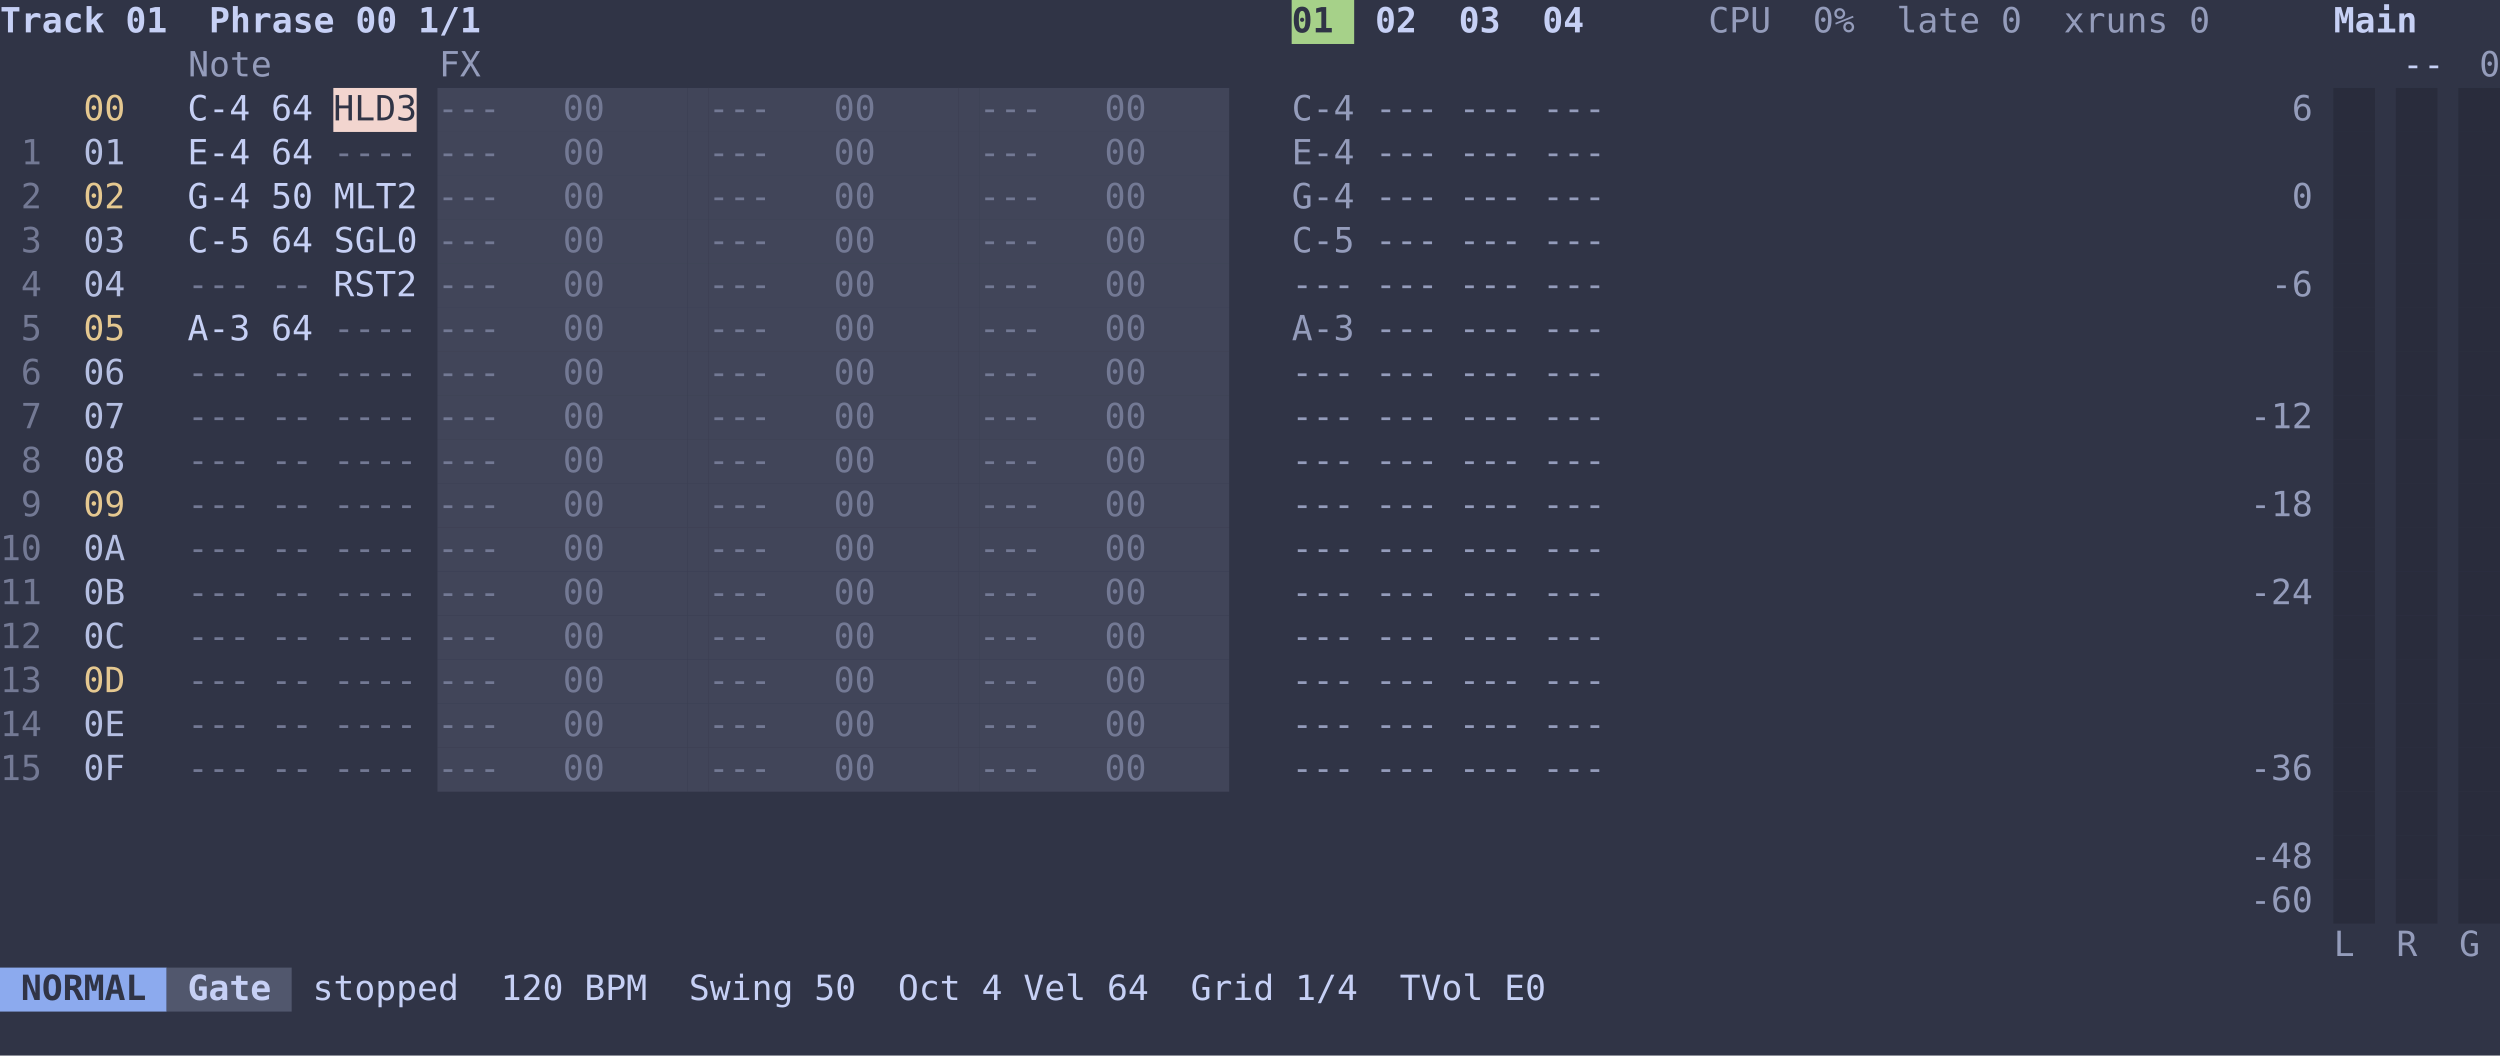
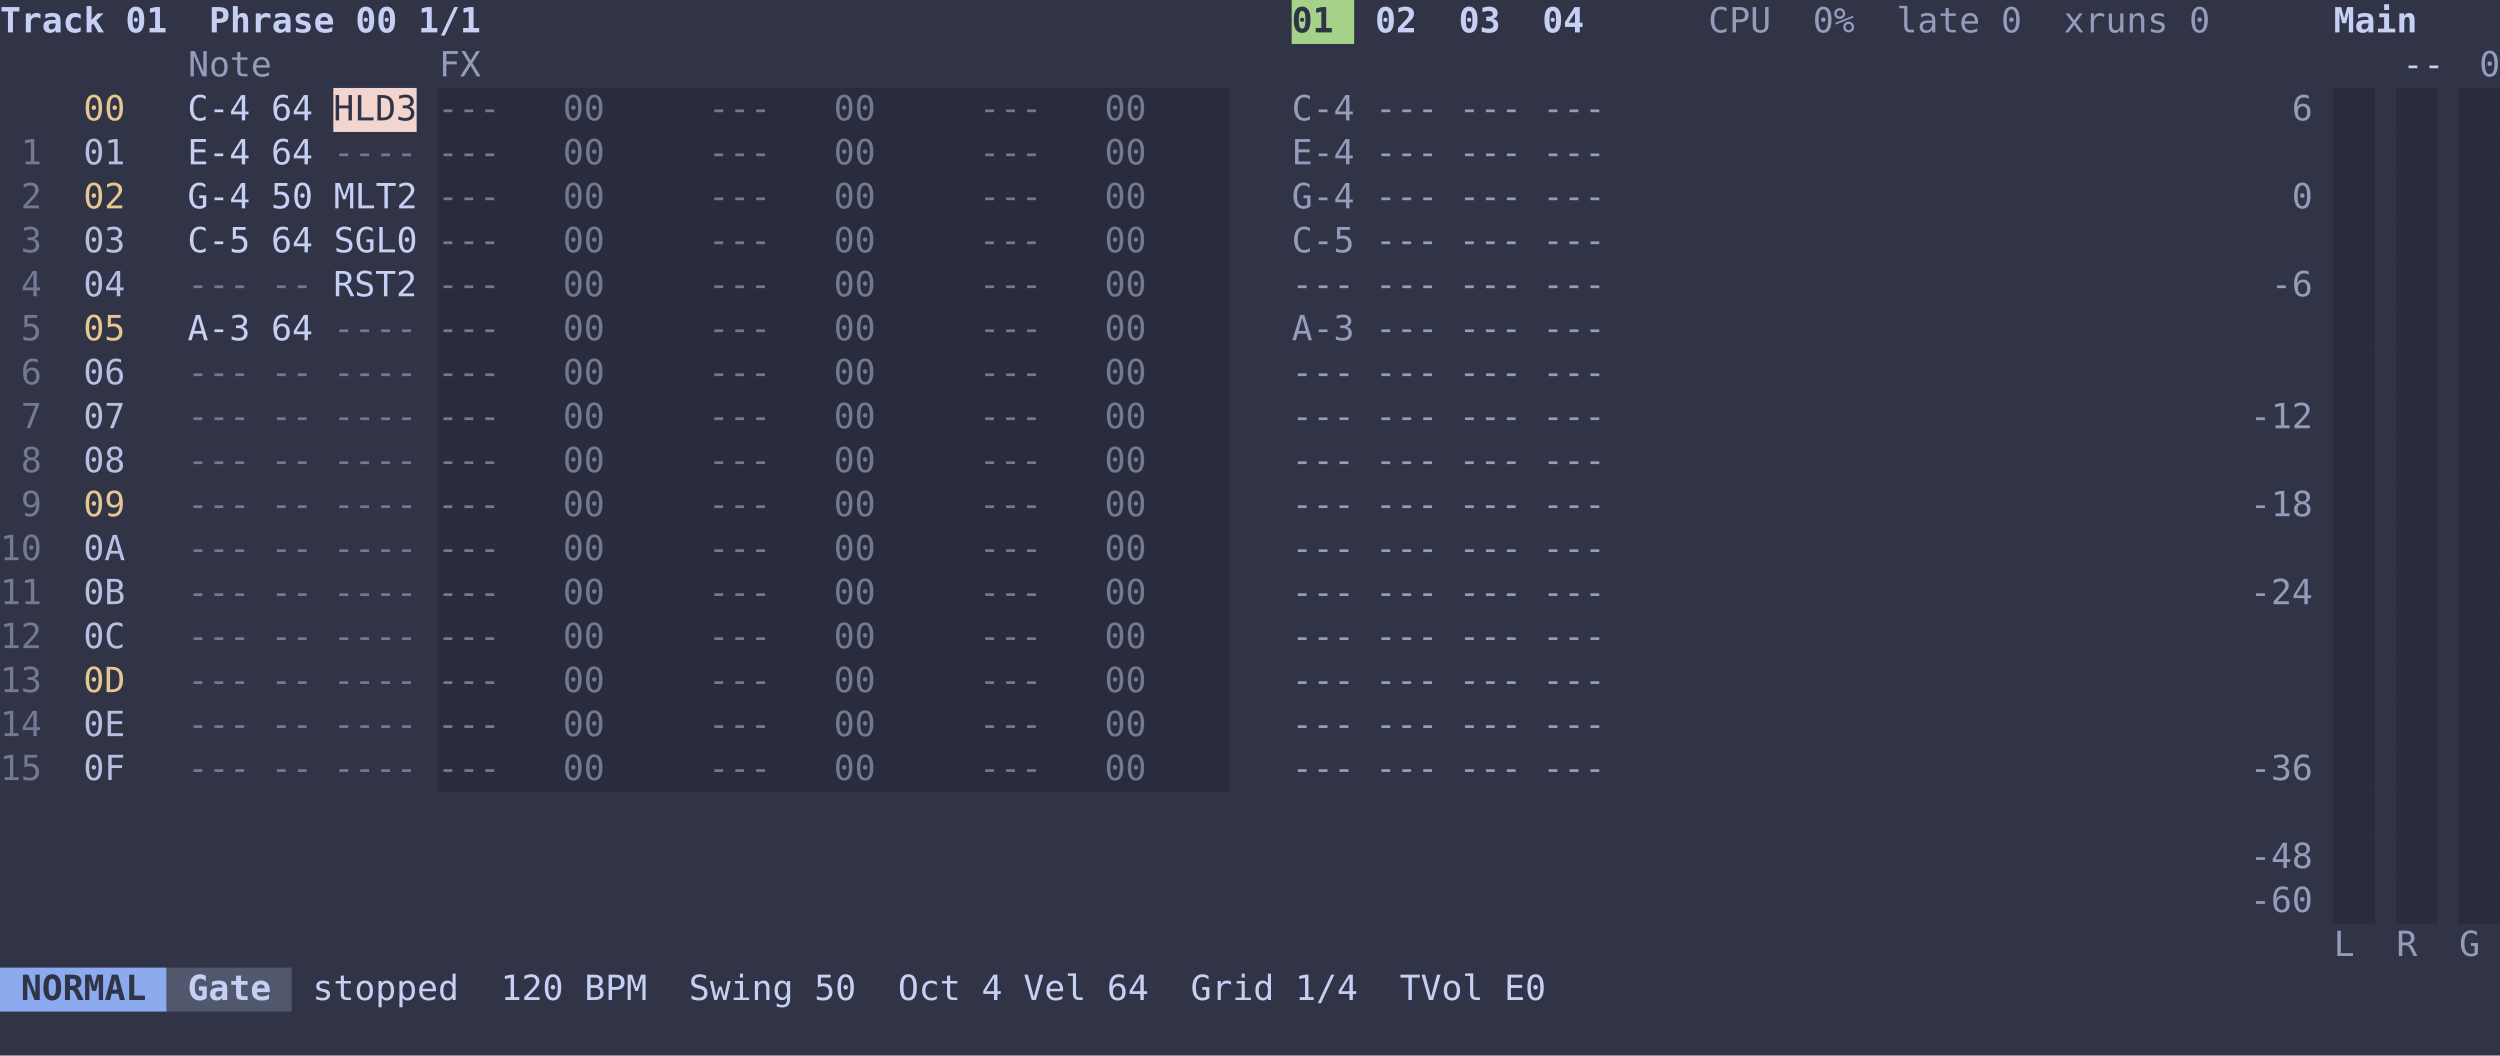
<svg xmlns="http://www.w3.org/2000/svg" viewBox="0 0 1080 456" width="1080" height="456" font-family="'JetBrains Mono', 'SF Mono', Menlo, Consolas, monospace" font-size="15">
  <rect width="100%" height="100%" fill="#303446" />
  <text x="0" y="14" fill="#c6d0f5" font-weight="bold" textLength="549" lengthAdjust="spacingAndGlyphs" xml:space="preserve">Track 01  Phrase 00 1/1                                      </text>
  <rect x="558" y="0" width="27" height="19" fill="#a6d189" />
  <text x="558" y="14" fill="#303446" font-weight="bold" textLength="27" lengthAdjust="spacingAndGlyphs" xml:space="preserve">01 </text>
  <text x="585" y="14" fill="#c6d0f5" font-weight="bold" textLength="108" lengthAdjust="spacingAndGlyphs" xml:space="preserve"> 02  03  04 </text>
  <text x="738" y="14" fill="#949cbb" textLength="225" lengthAdjust="spacingAndGlyphs" xml:space="preserve">CPU  0%  late 0  xruns 0 </text>
  <text x="963" y="14" fill="#c6d0f5" font-weight="bold" textLength="81" lengthAdjust="spacingAndGlyphs" xml:space="preserve">     Main</text>
  <text x="0" y="33" fill="#949cbb" textLength="207" lengthAdjust="spacingAndGlyphs" xml:space="preserve">         Note        FX</text>
  <text x="207" y="33" fill="#c6d0f5" textLength="855" lengthAdjust="spacingAndGlyphs" xml:space="preserve">                                                                                            -- </text>
  <text x="1062" y="33" fill="#949cbb" textLength="18" lengthAdjust="spacingAndGlyphs" xml:space="preserve"> 0</text>
  <text x="27" y="52" fill="#e5c890" textLength="27" lengthAdjust="spacingAndGlyphs" xml:space="preserve"> 00</text>
  <text x="81" y="52" fill="#c6d0f5" textLength="63" lengthAdjust="spacingAndGlyphs" xml:space="preserve">C-4 64 </text>
  <rect x="144" y="38" width="36" height="19" fill="#f2d5cf" />
  <text x="144" y="52" fill="#303446" textLength="36" lengthAdjust="spacingAndGlyphs" xml:space="preserve">HLD3</text>
-   <rect x="189" y="38" width="108" height="19" fill="#414559" />
+   <rect x="189" y="38" width="108" height="19" fill="#292c3c" />
  <text x="189" y="52" fill="#737994" textLength="108" lengthAdjust="spacingAndGlyphs" xml:space="preserve">---   00    </text>
-   <rect x="297" y="38" width="9" height="19" fill="#414559" />
-   <rect x="306" y="38" width="108" height="19" fill="#414559" />
+   <rect x="297" y="38" width="9" height="19" fill="#292c3c" />
+   <rect x="306" y="38" width="108" height="19" fill="#292c3c" />
  <text x="306" y="52" fill="#737994" textLength="108" lengthAdjust="spacingAndGlyphs" xml:space="preserve">---   00    </text>
-   <rect x="414" y="38" width="9" height="19" fill="#414559" />
-   <rect x="423" y="38" width="108" height="19" fill="#414559" />
+   <rect x="414" y="38" width="9" height="19" fill="#292c3c" />
+   <rect x="423" y="38" width="108" height="19" fill="#292c3c" />
  <text x="423" y="52" fill="#737994" textLength="108" lengthAdjust="spacingAndGlyphs" xml:space="preserve">---   00    </text>
  <text x="549" y="52" fill="#949cbb" textLength="144" lengthAdjust="spacingAndGlyphs" xml:space="preserve"> C-4 --- --- ---</text>
  <text x="963" y="52" fill="#949cbb" textLength="45" lengthAdjust="spacingAndGlyphs" xml:space="preserve">   6 </text>
  <rect x="1008" y="38" width="18" height="19" fill="#292c3c" />
  <rect x="1035" y="38" width="18" height="19" fill="#292c3c" />
  <rect x="1062" y="38" width="18" height="19" fill="#292c3c" />
  <text x="0" y="71" fill="#737994" textLength="27" lengthAdjust="spacingAndGlyphs" xml:space="preserve"> 1 </text>
  <text x="27" y="71" fill="#b5bfe2" textLength="27" lengthAdjust="spacingAndGlyphs" xml:space="preserve"> 01</text>
  <text x="81" y="71" fill="#c6d0f5" textLength="63" lengthAdjust="spacingAndGlyphs" xml:space="preserve">E-4 64 </text>
  <text x="144" y="71" fill="#737994" textLength="36" lengthAdjust="spacingAndGlyphs" xml:space="preserve">----</text>
-   <rect x="189" y="57" width="108" height="19" fill="#414559" />
+   <rect x="189" y="57" width="108" height="19" fill="#292c3c" />
  <text x="189" y="71" fill="#737994" textLength="108" lengthAdjust="spacingAndGlyphs" xml:space="preserve">---   00    </text>
-   <rect x="297" y="57" width="9" height="19" fill="#414559" />
-   <rect x="306" y="57" width="108" height="19" fill="#414559" />
+   <rect x="297" y="57" width="9" height="19" fill="#292c3c" />
+   <rect x="306" y="57" width="108" height="19" fill="#292c3c" />
  <text x="306" y="71" fill="#737994" textLength="108" lengthAdjust="spacingAndGlyphs" xml:space="preserve">---   00    </text>
-   <rect x="414" y="57" width="9" height="19" fill="#414559" />
-   <rect x="423" y="57" width="108" height="19" fill="#414559" />
+   <rect x="414" y="57" width="9" height="19" fill="#292c3c" />
+   <rect x="423" y="57" width="108" height="19" fill="#292c3c" />
  <text x="423" y="71" fill="#737994" textLength="108" lengthAdjust="spacingAndGlyphs" xml:space="preserve">---   00    </text>
  <text x="549" y="71" fill="#949cbb" textLength="144" lengthAdjust="spacingAndGlyphs" xml:space="preserve"> E-4 --- --- ---</text>
  <rect x="1008" y="57" width="18" height="19" fill="#292c3c" />
  <rect x="1035" y="57" width="18" height="19" fill="#292c3c" />
  <rect x="1062" y="57" width="18" height="19" fill="#292c3c" />
  <text x="0" y="90" fill="#737994" textLength="27" lengthAdjust="spacingAndGlyphs" xml:space="preserve"> 2 </text>
  <text x="27" y="90" fill="#e5c890" textLength="27" lengthAdjust="spacingAndGlyphs" xml:space="preserve"> 02</text>
  <text x="81" y="90" fill="#c6d0f5" textLength="108" lengthAdjust="spacingAndGlyphs" xml:space="preserve">G-4 50 MLT2 </text>
-   <rect x="189" y="76" width="108" height="19" fill="#414559" />
+   <rect x="189" y="76" width="108" height="19" fill="#292c3c" />
  <text x="189" y="90" fill="#737994" textLength="108" lengthAdjust="spacingAndGlyphs" xml:space="preserve">---   00    </text>
-   <rect x="297" y="76" width="9" height="19" fill="#414559" />
-   <rect x="306" y="76" width="108" height="19" fill="#414559" />
+   <rect x="297" y="76" width="9" height="19" fill="#292c3c" />
+   <rect x="306" y="76" width="108" height="19" fill="#292c3c" />
  <text x="306" y="90" fill="#737994" textLength="108" lengthAdjust="spacingAndGlyphs" xml:space="preserve">---   00    </text>
-   <rect x="414" y="76" width="9" height="19" fill="#414559" />
-   <rect x="423" y="76" width="108" height="19" fill="#414559" />
+   <rect x="414" y="76" width="9" height="19" fill="#292c3c" />
+   <rect x="423" y="76" width="108" height="19" fill="#292c3c" />
  <text x="423" y="90" fill="#737994" textLength="108" lengthAdjust="spacingAndGlyphs" xml:space="preserve">---   00    </text>
  <text x="549" y="90" fill="#949cbb" textLength="144" lengthAdjust="spacingAndGlyphs" xml:space="preserve"> G-4 --- --- ---</text>
  <text x="963" y="90" fill="#949cbb" textLength="45" lengthAdjust="spacingAndGlyphs" xml:space="preserve">   0 </text>
  <rect x="1008" y="76" width="18" height="19" fill="#292c3c" />
  <rect x="1035" y="76" width="18" height="19" fill="#292c3c" />
  <rect x="1062" y="76" width="18" height="19" fill="#292c3c" />
  <text x="0" y="109" fill="#737994" textLength="27" lengthAdjust="spacingAndGlyphs" xml:space="preserve"> 3 </text>
  <text x="27" y="109" fill="#b5bfe2" textLength="27" lengthAdjust="spacingAndGlyphs" xml:space="preserve"> 03</text>
  <text x="81" y="109" fill="#c6d0f5" textLength="108" lengthAdjust="spacingAndGlyphs" xml:space="preserve">C-5 64 SGL0 </text>
-   <rect x="189" y="95" width="108" height="19" fill="#414559" />
+   <rect x="189" y="95" width="108" height="19" fill="#292c3c" />
  <text x="189" y="109" fill="#737994" textLength="108" lengthAdjust="spacingAndGlyphs" xml:space="preserve">---   00    </text>
-   <rect x="297" y="95" width="9" height="19" fill="#414559" />
-   <rect x="306" y="95" width="108" height="19" fill="#414559" />
+   <rect x="297" y="95" width="9" height="19" fill="#292c3c" />
+   <rect x="306" y="95" width="108" height="19" fill="#292c3c" />
  <text x="306" y="109" fill="#737994" textLength="108" lengthAdjust="spacingAndGlyphs" xml:space="preserve">---   00    </text>
-   <rect x="414" y="95" width="9" height="19" fill="#414559" />
-   <rect x="423" y="95" width="108" height="19" fill="#414559" />
+   <rect x="414" y="95" width="9" height="19" fill="#292c3c" />
+   <rect x="423" y="95" width="108" height="19" fill="#292c3c" />
  <text x="423" y="109" fill="#737994" textLength="108" lengthAdjust="spacingAndGlyphs" xml:space="preserve">---   00    </text>
  <text x="549" y="109" fill="#949cbb" textLength="144" lengthAdjust="spacingAndGlyphs" xml:space="preserve"> C-5 --- --- ---</text>
  <rect x="1008" y="95" width="18" height="19" fill="#292c3c" />
  <rect x="1035" y="95" width="18" height="19" fill="#292c3c" />
  <rect x="1062" y="95" width="18" height="19" fill="#292c3c" />
  <text x="0" y="128" fill="#737994" textLength="27" lengthAdjust="spacingAndGlyphs" xml:space="preserve"> 4 </text>
  <text x="27" y="128" fill="#b5bfe2" textLength="27" lengthAdjust="spacingAndGlyphs" xml:space="preserve"> 04</text>
  <text x="81" y="128" fill="#737994" textLength="27" lengthAdjust="spacingAndGlyphs" xml:space="preserve">---</text>
  <text x="117" y="128" fill="#737994" textLength="18" lengthAdjust="spacingAndGlyphs" xml:space="preserve">--</text>
  <text x="135" y="128" fill="#c6d0f5" textLength="54" lengthAdjust="spacingAndGlyphs" xml:space="preserve"> RST2 </text>
-   <rect x="189" y="114" width="108" height="19" fill="#414559" />
+   <rect x="189" y="114" width="108" height="19" fill="#292c3c" />
  <text x="189" y="128" fill="#737994" textLength="108" lengthAdjust="spacingAndGlyphs" xml:space="preserve">---   00    </text>
-   <rect x="297" y="114" width="9" height="19" fill="#414559" />
-   <rect x="306" y="114" width="108" height="19" fill="#414559" />
+   <rect x="297" y="114" width="9" height="19" fill="#292c3c" />
+   <rect x="306" y="114" width="108" height="19" fill="#292c3c" />
  <text x="306" y="128" fill="#737994" textLength="108" lengthAdjust="spacingAndGlyphs" xml:space="preserve">---   00    </text>
-   <rect x="414" y="114" width="9" height="19" fill="#414559" />
-   <rect x="423" y="114" width="108" height="19" fill="#414559" />
+   <rect x="414" y="114" width="9" height="19" fill="#292c3c" />
+   <rect x="423" y="114" width="108" height="19" fill="#292c3c" />
  <text x="423" y="128" fill="#737994" textLength="108" lengthAdjust="spacingAndGlyphs" xml:space="preserve">---   00    </text>
  <text x="549" y="128" fill="#949cbb" textLength="144" lengthAdjust="spacingAndGlyphs" xml:space="preserve"> --- --- --- ---</text>
  <text x="963" y="128" fill="#949cbb" textLength="45" lengthAdjust="spacingAndGlyphs" xml:space="preserve">  -6 </text>
  <rect x="1008" y="114" width="18" height="19" fill="#292c3c" />
  <rect x="1035" y="114" width="18" height="19" fill="#292c3c" />
  <rect x="1062" y="114" width="18" height="19" fill="#292c3c" />
  <text x="0" y="147" fill="#737994" textLength="27" lengthAdjust="spacingAndGlyphs" xml:space="preserve"> 5 </text>
  <text x="27" y="147" fill="#e5c890" textLength="27" lengthAdjust="spacingAndGlyphs" xml:space="preserve"> 05</text>
  <text x="81" y="147" fill="#c6d0f5" textLength="63" lengthAdjust="spacingAndGlyphs" xml:space="preserve">A-3 64 </text>
  <text x="144" y="147" fill="#737994" textLength="36" lengthAdjust="spacingAndGlyphs" xml:space="preserve">----</text>
-   <rect x="189" y="133" width="108" height="19" fill="#414559" />
+   <rect x="189" y="133" width="108" height="19" fill="#292c3c" />
  <text x="189" y="147" fill="#737994" textLength="108" lengthAdjust="spacingAndGlyphs" xml:space="preserve">---   00    </text>
-   <rect x="297" y="133" width="9" height="19" fill="#414559" />
-   <rect x="306" y="133" width="108" height="19" fill="#414559" />
+   <rect x="297" y="133" width="9" height="19" fill="#292c3c" />
+   <rect x="306" y="133" width="108" height="19" fill="#292c3c" />
  <text x="306" y="147" fill="#737994" textLength="108" lengthAdjust="spacingAndGlyphs" xml:space="preserve">---   00    </text>
-   <rect x="414" y="133" width="9" height="19" fill="#414559" />
-   <rect x="423" y="133" width="108" height="19" fill="#414559" />
+   <rect x="414" y="133" width="9" height="19" fill="#292c3c" />
+   <rect x="423" y="133" width="108" height="19" fill="#292c3c" />
  <text x="423" y="147" fill="#737994" textLength="108" lengthAdjust="spacingAndGlyphs" xml:space="preserve">---   00    </text>
  <text x="549" y="147" fill="#949cbb" textLength="144" lengthAdjust="spacingAndGlyphs" xml:space="preserve"> A-3 --- --- ---</text>
  <rect x="1008" y="133" width="18" height="19" fill="#292c3c" />
  <rect x="1035" y="133" width="18" height="19" fill="#292c3c" />
  <rect x="1062" y="133" width="18" height="19" fill="#292c3c" />
  <text x="0" y="166" fill="#737994" textLength="27" lengthAdjust="spacingAndGlyphs" xml:space="preserve"> 6 </text>
  <text x="27" y="166" fill="#b5bfe2" textLength="27" lengthAdjust="spacingAndGlyphs" xml:space="preserve"> 06</text>
  <text x="81" y="166" fill="#737994" textLength="27" lengthAdjust="spacingAndGlyphs" xml:space="preserve">---</text>
  <text x="117" y="166" fill="#737994" textLength="18" lengthAdjust="spacingAndGlyphs" xml:space="preserve">--</text>
  <text x="144" y="166" fill="#737994" textLength="36" lengthAdjust="spacingAndGlyphs" xml:space="preserve">----</text>
-   <rect x="189" y="152" width="108" height="19" fill="#414559" />
+   <rect x="189" y="152" width="108" height="19" fill="#292c3c" />
  <text x="189" y="166" fill="#737994" textLength="108" lengthAdjust="spacingAndGlyphs" xml:space="preserve">---   00    </text>
-   <rect x="297" y="152" width="9" height="19" fill="#414559" />
-   <rect x="306" y="152" width="108" height="19" fill="#414559" />
+   <rect x="297" y="152" width="9" height="19" fill="#292c3c" />
+   <rect x="306" y="152" width="108" height="19" fill="#292c3c" />
  <text x="306" y="166" fill="#737994" textLength="108" lengthAdjust="spacingAndGlyphs" xml:space="preserve">---   00    </text>
-   <rect x="414" y="152" width="9" height="19" fill="#414559" />
-   <rect x="423" y="152" width="108" height="19" fill="#414559" />
+   <rect x="414" y="152" width="9" height="19" fill="#292c3c" />
+   <rect x="423" y="152" width="108" height="19" fill="#292c3c" />
  <text x="423" y="166" fill="#737994" textLength="108" lengthAdjust="spacingAndGlyphs" xml:space="preserve">---   00    </text>
  <text x="549" y="166" fill="#949cbb" textLength="144" lengthAdjust="spacingAndGlyphs" xml:space="preserve"> --- --- --- ---</text>
  <rect x="1008" y="152" width="18" height="19" fill="#292c3c" />
  <rect x="1035" y="152" width="18" height="19" fill="#292c3c" />
  <rect x="1062" y="152" width="18" height="19" fill="#292c3c" />
  <text x="0" y="185" fill="#737994" textLength="27" lengthAdjust="spacingAndGlyphs" xml:space="preserve"> 7 </text>
  <text x="27" y="185" fill="#b5bfe2" textLength="27" lengthAdjust="spacingAndGlyphs" xml:space="preserve"> 07</text>
  <text x="81" y="185" fill="#737994" textLength="27" lengthAdjust="spacingAndGlyphs" xml:space="preserve">---</text>
  <text x="117" y="185" fill="#737994" textLength="18" lengthAdjust="spacingAndGlyphs" xml:space="preserve">--</text>
  <text x="144" y="185" fill="#737994" textLength="36" lengthAdjust="spacingAndGlyphs" xml:space="preserve">----</text>
-   <rect x="189" y="171" width="108" height="19" fill="#414559" />
+   <rect x="189" y="171" width="108" height="19" fill="#292c3c" />
  <text x="189" y="185" fill="#737994" textLength="108" lengthAdjust="spacingAndGlyphs" xml:space="preserve">---   00    </text>
-   <rect x="297" y="171" width="9" height="19" fill="#414559" />
-   <rect x="306" y="171" width="108" height="19" fill="#414559" />
+   <rect x="297" y="171" width="9" height="19" fill="#292c3c" />
+   <rect x="306" y="171" width="108" height="19" fill="#292c3c" />
  <text x="306" y="185" fill="#737994" textLength="108" lengthAdjust="spacingAndGlyphs" xml:space="preserve">---   00    </text>
-   <rect x="414" y="171" width="9" height="19" fill="#414559" />
-   <rect x="423" y="171" width="108" height="19" fill="#414559" />
+   <rect x="414" y="171" width="9" height="19" fill="#292c3c" />
+   <rect x="423" y="171" width="108" height="19" fill="#292c3c" />
  <text x="423" y="185" fill="#737994" textLength="108" lengthAdjust="spacingAndGlyphs" xml:space="preserve">---   00    </text>
  <text x="549" y="185" fill="#949cbb" textLength="144" lengthAdjust="spacingAndGlyphs" xml:space="preserve"> --- --- --- ---</text>
  <text x="963" y="185" fill="#949cbb" textLength="45" lengthAdjust="spacingAndGlyphs" xml:space="preserve"> -12 </text>
  <rect x="1008" y="171" width="18" height="19" fill="#292c3c" />
  <rect x="1035" y="171" width="18" height="19" fill="#292c3c" />
  <rect x="1062" y="171" width="18" height="19" fill="#292c3c" />
  <text x="0" y="204" fill="#737994" textLength="27" lengthAdjust="spacingAndGlyphs" xml:space="preserve"> 8 </text>
  <text x="27" y="204" fill="#b5bfe2" textLength="27" lengthAdjust="spacingAndGlyphs" xml:space="preserve"> 08</text>
  <text x="81" y="204" fill="#737994" textLength="27" lengthAdjust="spacingAndGlyphs" xml:space="preserve">---</text>
  <text x="117" y="204" fill="#737994" textLength="18" lengthAdjust="spacingAndGlyphs" xml:space="preserve">--</text>
  <text x="144" y="204" fill="#737994" textLength="36" lengthAdjust="spacingAndGlyphs" xml:space="preserve">----</text>
-   <rect x="189" y="190" width="108" height="19" fill="#414559" />
+   <rect x="189" y="190" width="108" height="19" fill="#292c3c" />
  <text x="189" y="204" fill="#737994" textLength="108" lengthAdjust="spacingAndGlyphs" xml:space="preserve">---   00    </text>
-   <rect x="297" y="190" width="9" height="19" fill="#414559" />
-   <rect x="306" y="190" width="108" height="19" fill="#414559" />
+   <rect x="297" y="190" width="9" height="19" fill="#292c3c" />
+   <rect x="306" y="190" width="108" height="19" fill="#292c3c" />
  <text x="306" y="204" fill="#737994" textLength="108" lengthAdjust="spacingAndGlyphs" xml:space="preserve">---   00    </text>
-   <rect x="414" y="190" width="9" height="19" fill="#414559" />
-   <rect x="423" y="190" width="108" height="19" fill="#414559" />
+   <rect x="414" y="190" width="9" height="19" fill="#292c3c" />
+   <rect x="423" y="190" width="108" height="19" fill="#292c3c" />
  <text x="423" y="204" fill="#737994" textLength="108" lengthAdjust="spacingAndGlyphs" xml:space="preserve">---   00    </text>
  <text x="549" y="204" fill="#949cbb" textLength="144" lengthAdjust="spacingAndGlyphs" xml:space="preserve"> --- --- --- ---</text>
  <rect x="1008" y="190" width="18" height="19" fill="#292c3c" />
  <rect x="1035" y="190" width="18" height="19" fill="#292c3c" />
  <rect x="1062" y="190" width="18" height="19" fill="#292c3c" />
  <text x="0" y="223" fill="#737994" textLength="27" lengthAdjust="spacingAndGlyphs" xml:space="preserve"> 9 </text>
  <text x="27" y="223" fill="#e5c890" textLength="27" lengthAdjust="spacingAndGlyphs" xml:space="preserve"> 09</text>
  <text x="81" y="223" fill="#737994" textLength="27" lengthAdjust="spacingAndGlyphs" xml:space="preserve">---</text>
  <text x="117" y="223" fill="#737994" textLength="18" lengthAdjust="spacingAndGlyphs" xml:space="preserve">--</text>
  <text x="144" y="223" fill="#737994" textLength="36" lengthAdjust="spacingAndGlyphs" xml:space="preserve">----</text>
-   <rect x="189" y="209" width="108" height="19" fill="#414559" />
+   <rect x="189" y="209" width="108" height="19" fill="#292c3c" />
  <text x="189" y="223" fill="#737994" textLength="108" lengthAdjust="spacingAndGlyphs" xml:space="preserve">---   00    </text>
-   <rect x="297" y="209" width="9" height="19" fill="#414559" />
-   <rect x="306" y="209" width="108" height="19" fill="#414559" />
+   <rect x="297" y="209" width="9" height="19" fill="#292c3c" />
+   <rect x="306" y="209" width="108" height="19" fill="#292c3c" />
  <text x="306" y="223" fill="#737994" textLength="108" lengthAdjust="spacingAndGlyphs" xml:space="preserve">---   00    </text>
-   <rect x="414" y="209" width="9" height="19" fill="#414559" />
-   <rect x="423" y="209" width="108" height="19" fill="#414559" />
+   <rect x="414" y="209" width="9" height="19" fill="#292c3c" />
+   <rect x="423" y="209" width="108" height="19" fill="#292c3c" />
  <text x="423" y="223" fill="#737994" textLength="108" lengthAdjust="spacingAndGlyphs" xml:space="preserve">---   00    </text>
  <text x="549" y="223" fill="#949cbb" textLength="144" lengthAdjust="spacingAndGlyphs" xml:space="preserve"> --- --- --- ---</text>
  <text x="963" y="223" fill="#949cbb" textLength="45" lengthAdjust="spacingAndGlyphs" xml:space="preserve"> -18 </text>
  <rect x="1008" y="209" width="18" height="19" fill="#292c3c" />
  <rect x="1035" y="209" width="18" height="19" fill="#292c3c" />
  <rect x="1062" y="209" width="18" height="19" fill="#292c3c" />
  <text x="0" y="242" fill="#737994" textLength="27" lengthAdjust="spacingAndGlyphs" xml:space="preserve">10 </text>
  <text x="27" y="242" fill="#b5bfe2" textLength="27" lengthAdjust="spacingAndGlyphs" xml:space="preserve"> 0A</text>
  <text x="81" y="242" fill="#737994" textLength="27" lengthAdjust="spacingAndGlyphs" xml:space="preserve">---</text>
  <text x="117" y="242" fill="#737994" textLength="18" lengthAdjust="spacingAndGlyphs" xml:space="preserve">--</text>
  <text x="144" y="242" fill="#737994" textLength="36" lengthAdjust="spacingAndGlyphs" xml:space="preserve">----</text>
-   <rect x="189" y="228" width="108" height="19" fill="#414559" />
+   <rect x="189" y="228" width="108" height="19" fill="#292c3c" />
  <text x="189" y="242" fill="#737994" textLength="108" lengthAdjust="spacingAndGlyphs" xml:space="preserve">---   00    </text>
-   <rect x="297" y="228" width="9" height="19" fill="#414559" />
-   <rect x="306" y="228" width="108" height="19" fill="#414559" />
+   <rect x="297" y="228" width="9" height="19" fill="#292c3c" />
+   <rect x="306" y="228" width="108" height="19" fill="#292c3c" />
  <text x="306" y="242" fill="#737994" textLength="108" lengthAdjust="spacingAndGlyphs" xml:space="preserve">---   00    </text>
-   <rect x="414" y="228" width="9" height="19" fill="#414559" />
-   <rect x="423" y="228" width="108" height="19" fill="#414559" />
+   <rect x="414" y="228" width="9" height="19" fill="#292c3c" />
+   <rect x="423" y="228" width="108" height="19" fill="#292c3c" />
  <text x="423" y="242" fill="#737994" textLength="108" lengthAdjust="spacingAndGlyphs" xml:space="preserve">---   00    </text>
  <text x="549" y="242" fill="#949cbb" textLength="144" lengthAdjust="spacingAndGlyphs" xml:space="preserve"> --- --- --- ---</text>
  <rect x="1008" y="228" width="18" height="19" fill="#292c3c" />
  <rect x="1035" y="228" width="18" height="19" fill="#292c3c" />
  <rect x="1062" y="228" width="18" height="19" fill="#292c3c" />
  <text x="0" y="261" fill="#737994" textLength="27" lengthAdjust="spacingAndGlyphs" xml:space="preserve">11 </text>
  <text x="27" y="261" fill="#b5bfe2" textLength="27" lengthAdjust="spacingAndGlyphs" xml:space="preserve"> 0B</text>
  <text x="81" y="261" fill="#737994" textLength="27" lengthAdjust="spacingAndGlyphs" xml:space="preserve">---</text>
  <text x="117" y="261" fill="#737994" textLength="18" lengthAdjust="spacingAndGlyphs" xml:space="preserve">--</text>
  <text x="144" y="261" fill="#737994" textLength="36" lengthAdjust="spacingAndGlyphs" xml:space="preserve">----</text>
-   <rect x="189" y="247" width="108" height="19" fill="#414559" />
+   <rect x="189" y="247" width="108" height="19" fill="#292c3c" />
  <text x="189" y="261" fill="#737994" textLength="108" lengthAdjust="spacingAndGlyphs" xml:space="preserve">---   00    </text>
-   <rect x="297" y="247" width="9" height="19" fill="#414559" />
-   <rect x="306" y="247" width="108" height="19" fill="#414559" />
+   <rect x="297" y="247" width="9" height="19" fill="#292c3c" />
+   <rect x="306" y="247" width="108" height="19" fill="#292c3c" />
  <text x="306" y="261" fill="#737994" textLength="108" lengthAdjust="spacingAndGlyphs" xml:space="preserve">---   00    </text>
-   <rect x="414" y="247" width="9" height="19" fill="#414559" />
-   <rect x="423" y="247" width="108" height="19" fill="#414559" />
+   <rect x="414" y="247" width="9" height="19" fill="#292c3c" />
+   <rect x="423" y="247" width="108" height="19" fill="#292c3c" />
  <text x="423" y="261" fill="#737994" textLength="108" lengthAdjust="spacingAndGlyphs" xml:space="preserve">---   00    </text>
  <text x="549" y="261" fill="#949cbb" textLength="144" lengthAdjust="spacingAndGlyphs" xml:space="preserve"> --- --- --- ---</text>
  <text x="963" y="261" fill="#949cbb" textLength="45" lengthAdjust="spacingAndGlyphs" xml:space="preserve"> -24 </text>
  <rect x="1008" y="247" width="18" height="19" fill="#292c3c" />
  <rect x="1035" y="247" width="18" height="19" fill="#292c3c" />
  <rect x="1062" y="247" width="18" height="19" fill="#292c3c" />
  <text x="0" y="280" fill="#737994" textLength="27" lengthAdjust="spacingAndGlyphs" xml:space="preserve">12 </text>
  <text x="27" y="280" fill="#b5bfe2" textLength="27" lengthAdjust="spacingAndGlyphs" xml:space="preserve"> 0C</text>
  <text x="81" y="280" fill="#737994" textLength="27" lengthAdjust="spacingAndGlyphs" xml:space="preserve">---</text>
  <text x="117" y="280" fill="#737994" textLength="18" lengthAdjust="spacingAndGlyphs" xml:space="preserve">--</text>
  <text x="144" y="280" fill="#737994" textLength="36" lengthAdjust="spacingAndGlyphs" xml:space="preserve">----</text>
-   <rect x="189" y="266" width="108" height="19" fill="#414559" />
+   <rect x="189" y="266" width="108" height="19" fill="#292c3c" />
  <text x="189" y="280" fill="#737994" textLength="108" lengthAdjust="spacingAndGlyphs" xml:space="preserve">---   00    </text>
-   <rect x="297" y="266" width="9" height="19" fill="#414559" />
-   <rect x="306" y="266" width="108" height="19" fill="#414559" />
+   <rect x="297" y="266" width="9" height="19" fill="#292c3c" />
+   <rect x="306" y="266" width="108" height="19" fill="#292c3c" />
  <text x="306" y="280" fill="#737994" textLength="108" lengthAdjust="spacingAndGlyphs" xml:space="preserve">---   00    </text>
-   <rect x="414" y="266" width="9" height="19" fill="#414559" />
-   <rect x="423" y="266" width="108" height="19" fill="#414559" />
+   <rect x="414" y="266" width="9" height="19" fill="#292c3c" />
+   <rect x="423" y="266" width="108" height="19" fill="#292c3c" />
  <text x="423" y="280" fill="#737994" textLength="108" lengthAdjust="spacingAndGlyphs" xml:space="preserve">---   00    </text>
  <text x="549" y="280" fill="#949cbb" textLength="144" lengthAdjust="spacingAndGlyphs" xml:space="preserve"> --- --- --- ---</text>
  <rect x="1008" y="266" width="18" height="19" fill="#292c3c" />
  <rect x="1035" y="266" width="18" height="19" fill="#292c3c" />
  <rect x="1062" y="266" width="18" height="19" fill="#292c3c" />
  <text x="0" y="299" fill="#737994" textLength="27" lengthAdjust="spacingAndGlyphs" xml:space="preserve">13 </text>
  <text x="27" y="299" fill="#e5c890" textLength="27" lengthAdjust="spacingAndGlyphs" xml:space="preserve"> 0D</text>
  <text x="81" y="299" fill="#737994" textLength="27" lengthAdjust="spacingAndGlyphs" xml:space="preserve">---</text>
  <text x="117" y="299" fill="#737994" textLength="18" lengthAdjust="spacingAndGlyphs" xml:space="preserve">--</text>
  <text x="144" y="299" fill="#737994" textLength="36" lengthAdjust="spacingAndGlyphs" xml:space="preserve">----</text>
-   <rect x="189" y="285" width="108" height="19" fill="#414559" />
+   <rect x="189" y="285" width="108" height="19" fill="#292c3c" />
  <text x="189" y="299" fill="#737994" textLength="108" lengthAdjust="spacingAndGlyphs" xml:space="preserve">---   00    </text>
-   <rect x="297" y="285" width="9" height="19" fill="#414559" />
-   <rect x="306" y="285" width="108" height="19" fill="#414559" />
+   <rect x="297" y="285" width="9" height="19" fill="#292c3c" />
+   <rect x="306" y="285" width="108" height="19" fill="#292c3c" />
  <text x="306" y="299" fill="#737994" textLength="108" lengthAdjust="spacingAndGlyphs" xml:space="preserve">---   00    </text>
-   <rect x="414" y="285" width="9" height="19" fill="#414559" />
-   <rect x="423" y="285" width="108" height="19" fill="#414559" />
+   <rect x="414" y="285" width="9" height="19" fill="#292c3c" />
+   <rect x="423" y="285" width="108" height="19" fill="#292c3c" />
  <text x="423" y="299" fill="#737994" textLength="108" lengthAdjust="spacingAndGlyphs" xml:space="preserve">---   00    </text>
  <text x="549" y="299" fill="#949cbb" textLength="144" lengthAdjust="spacingAndGlyphs" xml:space="preserve"> --- --- --- ---</text>
  <rect x="1008" y="285" width="18" height="19" fill="#292c3c" />
  <rect x="1035" y="285" width="18" height="19" fill="#292c3c" />
  <rect x="1062" y="285" width="18" height="19" fill="#292c3c" />
  <text x="0" y="318" fill="#737994" textLength="27" lengthAdjust="spacingAndGlyphs" xml:space="preserve">14 </text>
  <text x="27" y="318" fill="#b5bfe2" textLength="27" lengthAdjust="spacingAndGlyphs" xml:space="preserve"> 0E</text>
  <text x="81" y="318" fill="#737994" textLength="27" lengthAdjust="spacingAndGlyphs" xml:space="preserve">---</text>
  <text x="117" y="318" fill="#737994" textLength="18" lengthAdjust="spacingAndGlyphs" xml:space="preserve">--</text>
  <text x="144" y="318" fill="#737994" textLength="36" lengthAdjust="spacingAndGlyphs" xml:space="preserve">----</text>
-   <rect x="189" y="304" width="108" height="19" fill="#414559" />
+   <rect x="189" y="304" width="108" height="19" fill="#292c3c" />
  <text x="189" y="318" fill="#737994" textLength="108" lengthAdjust="spacingAndGlyphs" xml:space="preserve">---   00    </text>
-   <rect x="297" y="304" width="9" height="19" fill="#414559" />
-   <rect x="306" y="304" width="108" height="19" fill="#414559" />
+   <rect x="297" y="304" width="9" height="19" fill="#292c3c" />
+   <rect x="306" y="304" width="108" height="19" fill="#292c3c" />
  <text x="306" y="318" fill="#737994" textLength="108" lengthAdjust="spacingAndGlyphs" xml:space="preserve">---   00    </text>
-   <rect x="414" y="304" width="9" height="19" fill="#414559" />
-   <rect x="423" y="304" width="108" height="19" fill="#414559" />
+   <rect x="414" y="304" width="9" height="19" fill="#292c3c" />
+   <rect x="423" y="304" width="108" height="19" fill="#292c3c" />
  <text x="423" y="318" fill="#737994" textLength="108" lengthAdjust="spacingAndGlyphs" xml:space="preserve">---   00    </text>
  <text x="549" y="318" fill="#949cbb" textLength="144" lengthAdjust="spacingAndGlyphs" xml:space="preserve"> --- --- --- ---</text>
  <rect x="1008" y="304" width="18" height="19" fill="#292c3c" />
  <rect x="1035" y="304" width="18" height="19" fill="#292c3c" />
  <rect x="1062" y="304" width="18" height="19" fill="#292c3c" />
  <text x="0" y="337" fill="#737994" textLength="27" lengthAdjust="spacingAndGlyphs" xml:space="preserve">15 </text>
  <text x="27" y="337" fill="#b5bfe2" textLength="27" lengthAdjust="spacingAndGlyphs" xml:space="preserve"> 0F</text>
  <text x="81" y="337" fill="#737994" textLength="27" lengthAdjust="spacingAndGlyphs" xml:space="preserve">---</text>
  <text x="117" y="337" fill="#737994" textLength="18" lengthAdjust="spacingAndGlyphs" xml:space="preserve">--</text>
  <text x="144" y="337" fill="#737994" textLength="36" lengthAdjust="spacingAndGlyphs" xml:space="preserve">----</text>
-   <rect x="189" y="323" width="108" height="19" fill="#414559" />
+   <rect x="189" y="323" width="108" height="19" fill="#292c3c" />
  <text x="189" y="337" fill="#737994" textLength="108" lengthAdjust="spacingAndGlyphs" xml:space="preserve">---   00    </text>
-   <rect x="297" y="323" width="9" height="19" fill="#414559" />
-   <rect x="306" y="323" width="108" height="19" fill="#414559" />
+   <rect x="297" y="323" width="9" height="19" fill="#292c3c" />
+   <rect x="306" y="323" width="108" height="19" fill="#292c3c" />
  <text x="306" y="337" fill="#737994" textLength="108" lengthAdjust="spacingAndGlyphs" xml:space="preserve">---   00    </text>
-   <rect x="414" y="323" width="9" height="19" fill="#414559" />
-   <rect x="423" y="323" width="108" height="19" fill="#414559" />
+   <rect x="414" y="323" width="9" height="19" fill="#292c3c" />
+   <rect x="423" y="323" width="108" height="19" fill="#292c3c" />
  <text x="423" y="337" fill="#737994" textLength="108" lengthAdjust="spacingAndGlyphs" xml:space="preserve">---   00    </text>
  <text x="549" y="337" fill="#949cbb" textLength="144" lengthAdjust="spacingAndGlyphs" xml:space="preserve"> --- --- --- ---</text>
  <text x="963" y="337" fill="#949cbb" textLength="45" lengthAdjust="spacingAndGlyphs" xml:space="preserve"> -36 </text>
  <rect x="1008" y="323" width="18" height="19" fill="#292c3c" />
  <rect x="1035" y="323" width="18" height="19" fill="#292c3c" />
  <rect x="1062" y="323" width="18" height="19" fill="#292c3c" />
  <rect x="1008" y="342" width="18" height="19" fill="#292c3c" />
  <rect x="1035" y="342" width="18" height="19" fill="#292c3c" />
  <rect x="1062" y="342" width="18" height="19" fill="#292c3c" />
  <text x="963" y="375" fill="#949cbb" textLength="45" lengthAdjust="spacingAndGlyphs" xml:space="preserve"> -48 </text>
  <rect x="1008" y="361" width="18" height="19" fill="#292c3c" />
  <rect x="1035" y="361" width="18" height="19" fill="#292c3c" />
  <rect x="1062" y="361" width="18" height="19" fill="#292c3c" />
  <text x="963" y="394" fill="#949cbb" textLength="45" lengthAdjust="spacingAndGlyphs" xml:space="preserve"> -60 </text>
  <rect x="1008" y="380" width="18" height="19" fill="#292c3c" />
  <rect x="1035" y="380" width="18" height="19" fill="#292c3c" />
  <rect x="1062" y="380" width="18" height="19" fill="#292c3c" />
  <text x="963" y="413" fill="#949cbb" textLength="108" lengthAdjust="spacingAndGlyphs" xml:space="preserve">     L  R  G</text>
  <rect x="0" y="418" width="72" height="19" fill="#8caaee" />
  <text x="0" y="432" fill="#303446" font-weight="bold" textLength="72" lengthAdjust="spacingAndGlyphs" xml:space="preserve"> NORMAL </text>
  <rect x="72" y="418" width="54" height="19" fill="#51576d" />
  <text x="72" y="432" fill="#c6d0f5" font-weight="bold" textLength="54" lengthAdjust="spacingAndGlyphs" xml:space="preserve"> Gate </text>
  <text x="126" y="432" fill="#c6d0f5" textLength="954" lengthAdjust="spacingAndGlyphs" xml:space="preserve"> stopped  120 BPM  Swing 50  Oct 4 Vel 64  Grid 1/4  TVol E0                                              </text>
</svg>
